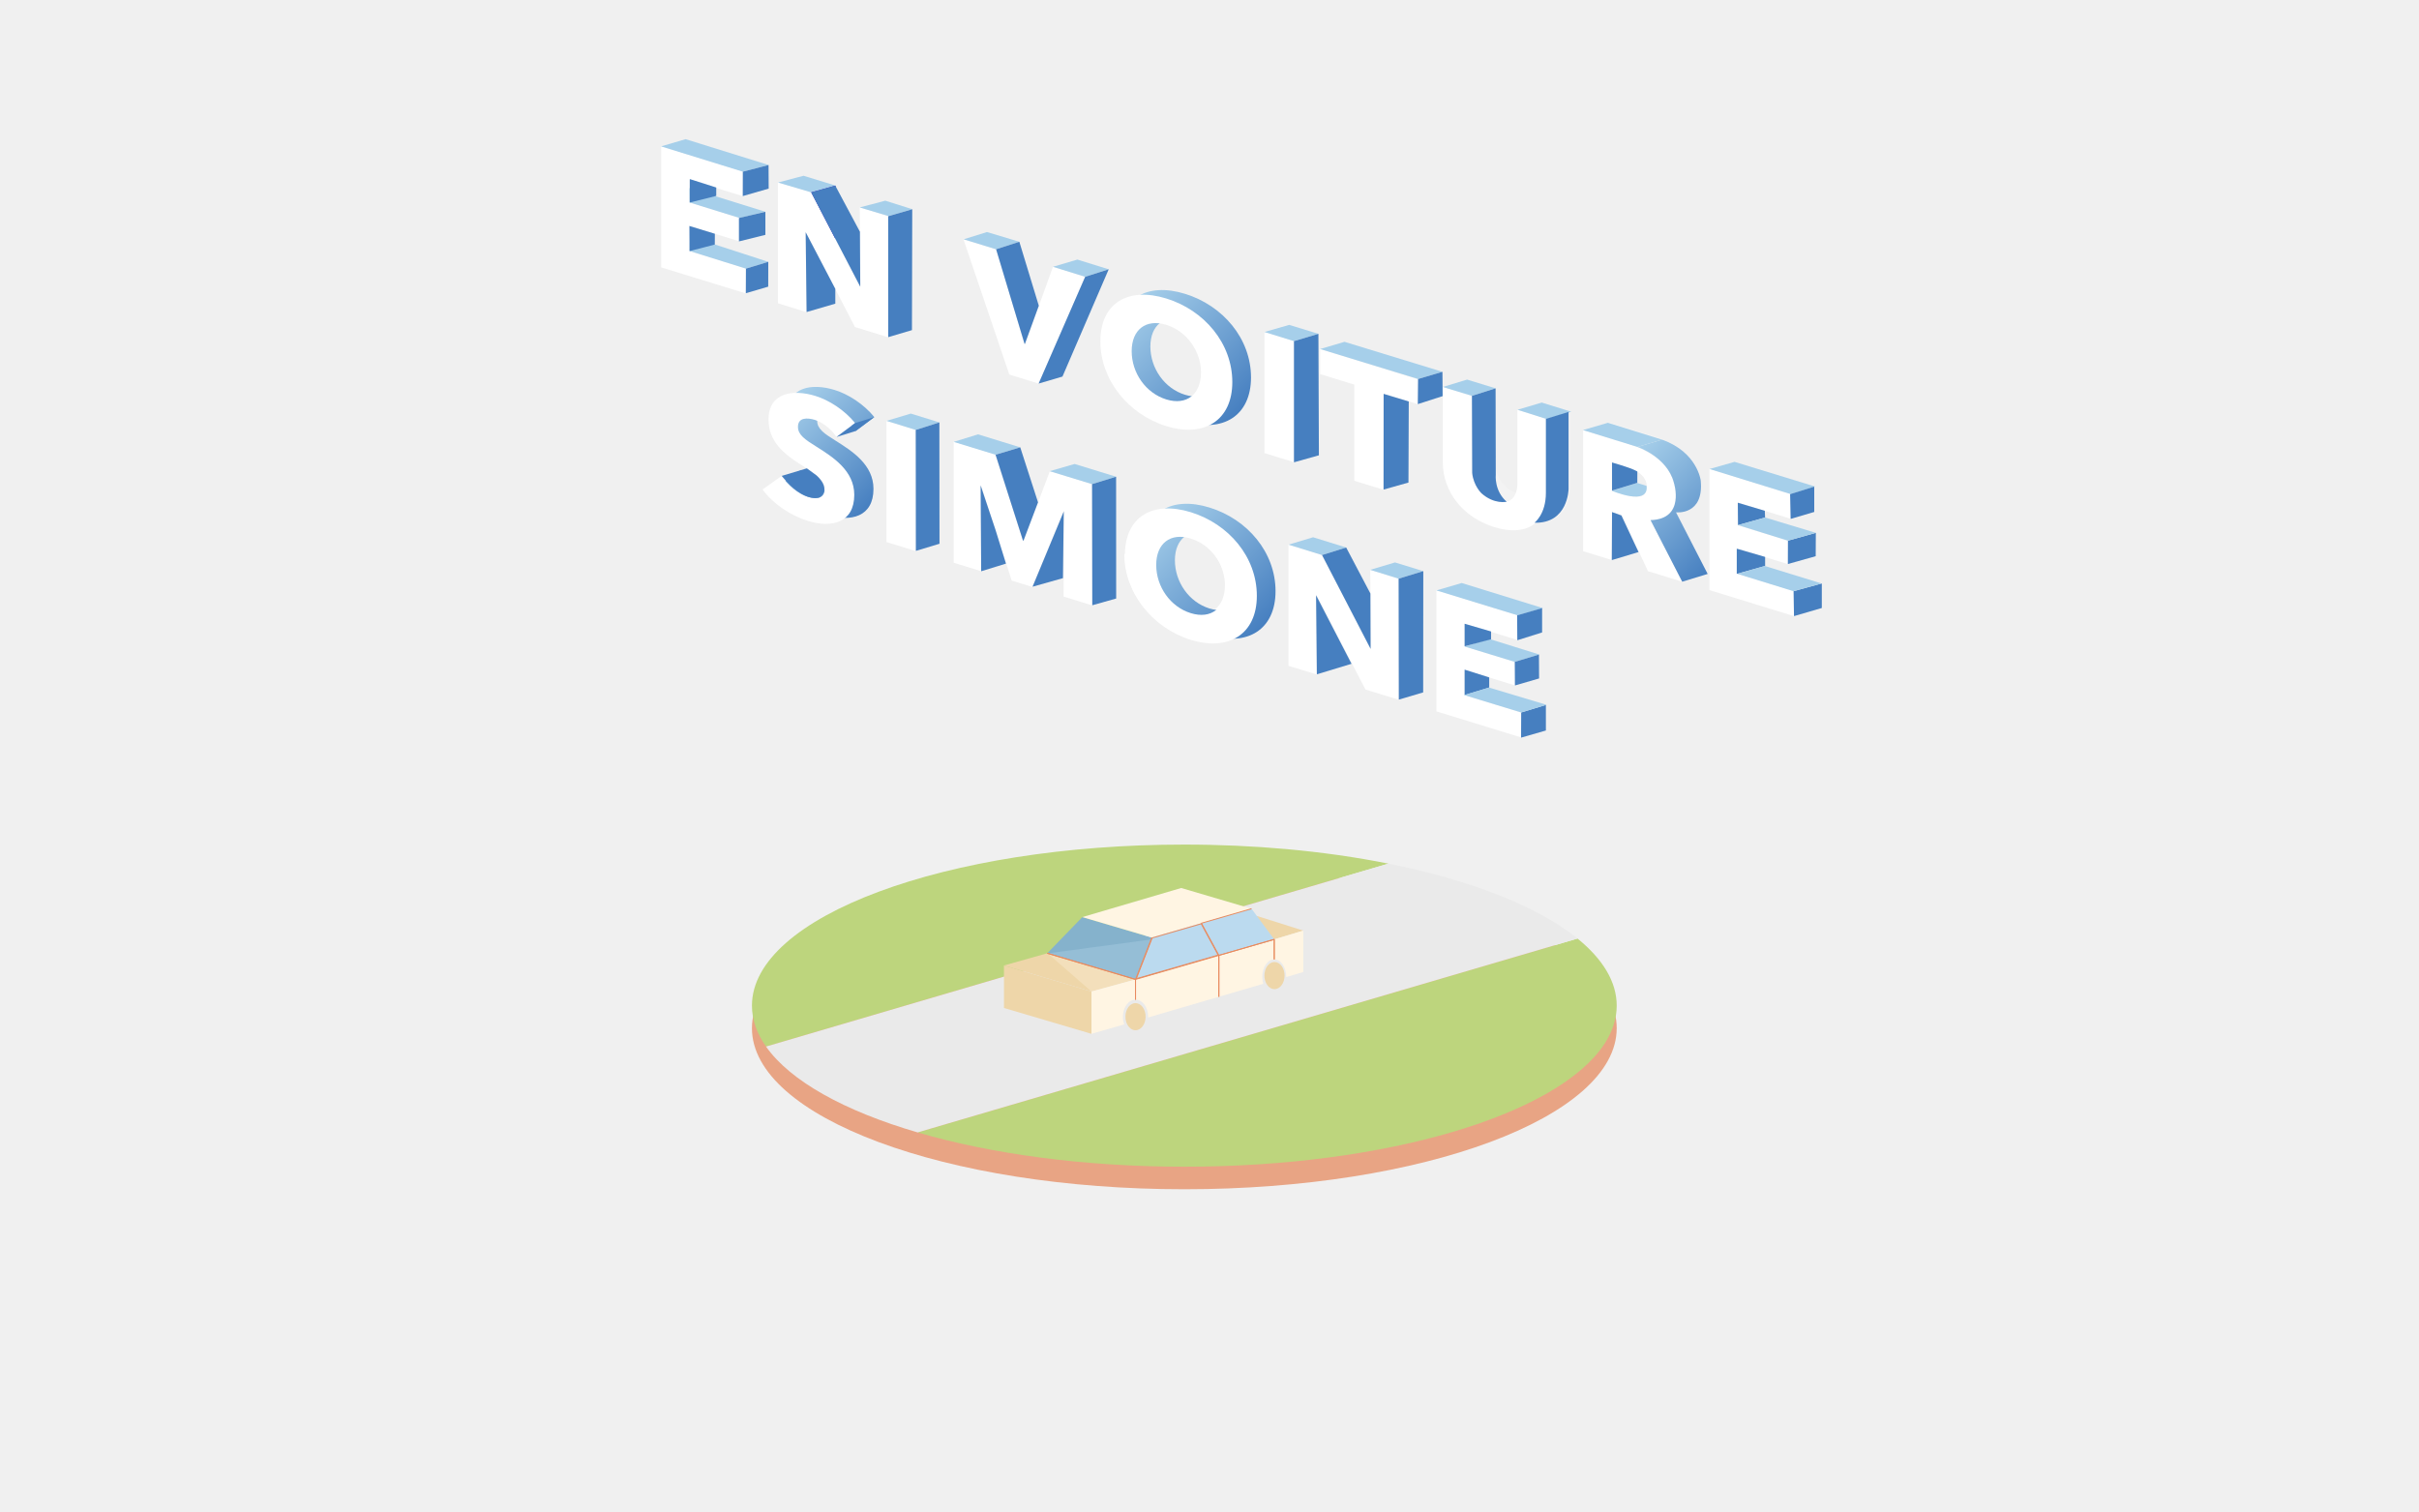
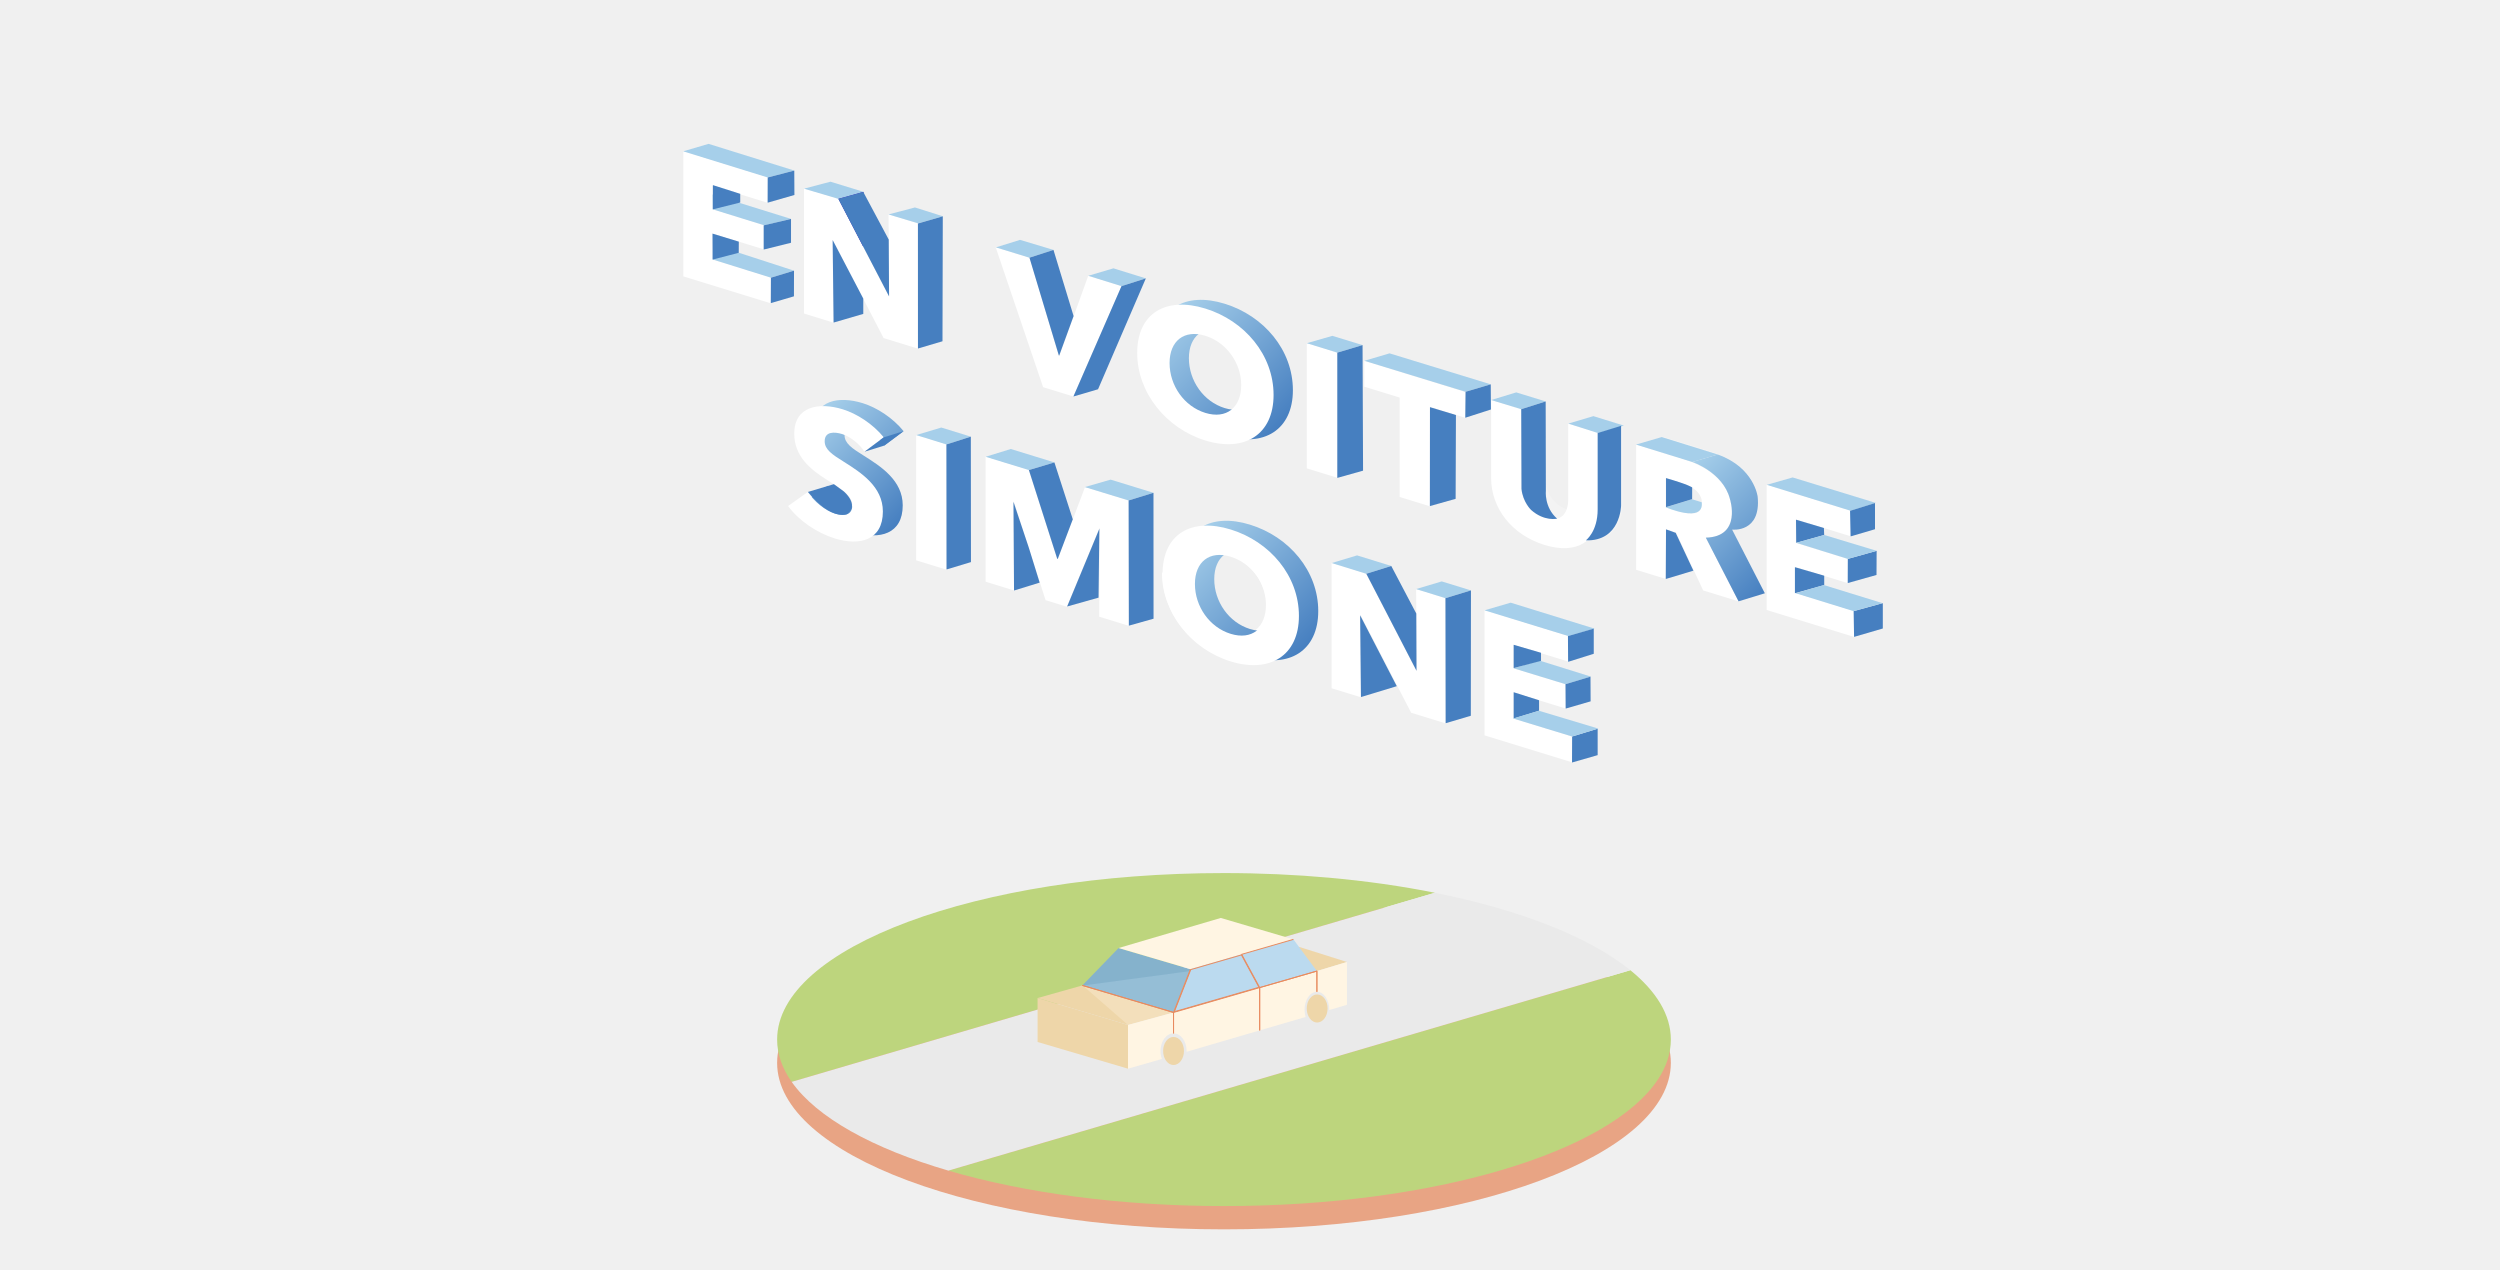
- <svg xmlns="http://www.w3.org/2000/svg" version="1.1" id="Calque_1" x="0px" y="0px" width="1280px" height="800px" viewBox="0 0 1280 800" enable-background="new 0 0 1280 800" xml:space="preserve">
-   <ellipse fill="#E8A484" cx="626.68" cy="544.186" rx="228.793" ry="85.247" />
+ <svg xmlns="http://www.w3.org/2000/svg" version="1.1" id="Calque_1" x="0px" y="0px" width="1280px" height="650px" viewBox="0 0 1280 650" enable-background="new 0 0 1280 800" xml:space="preserve">
  <g>
-     <path fill="#BDD57D" d="M680.547,449.388c-17.275-1.553-35.312-2.377-53.867-2.377c-126.359,0-228.793,38.167-228.793,85.247   c0,7.481,2.59,14.737,7.448,21.651l329.341-96.82C717.789,453.713,699.635,451.104,680.547,449.388z" />
-     <path fill="#BDD57D" d="M834.737,496.749L485.56,599.362c38.875,11.366,87.873,18.143,141.12,18.143   c107.602,0,197.855-27.677,222.278-64.966c4.257-6.5,6.514-13.292,6.514-20.281C855.472,519.585,848.049,507.559,834.737,496.749z" />
-     <path fill="#EAEAEA" d="M734.675,457.088l-329.341,96.82c12.831,18.261,41.505,34.133,80.225,45.453l349.177-102.612   C813.88,479.811,778.564,465.86,734.675,457.088z" />
-   </g>
-   <polygon fill="#EED6A9" points="689.638,492.541 665.055,484.774 642.11,492.541 665.874,495.571 674.253,497.185 " />
-   <polygon fill="#EED6A9" points="577.537,547.171 531.241,533.501 531.241,511.003 577.537,524.779 " />
-   <polygon fill="#EED6A9" points="600.855,518.37 554.161,504.532 531.241,511.003 577.537,524.779 " />
-   <polygon fill="#85B2CC" points="609.478,496.223 572.71,485.391 554.161,504.532 600.855,518.37 " />
-   <path fill="none" d="M572.71,485.391" />
-   <polygon fill="#FFF5E3" points="662.224,480.954 625.031,469.991 572.71,485.391 609.478,496.223 " />
-   <g>
-     <polygon fill="#BBDAEF" points="674.253,497.185 662.224,480.954 635.734,488.622 644.961,505.639  " />
-     <polygon fill="#FFF5E3" points="601.251,517.272 600.855,518.37 609.478,496.223  " />
-     <path fill="#FFF5E3" d="M689.638,492.541l-15.385,4.644v10.602c3.496,0,6.33,4.112,6.33,9.185c0,0.058-0.005,0.113-0.006,0.171   l9.061-2.691V492.541z" />
-     <polygon fill="#FFF5E3" points="644.961,527.563 644.961,527.563 607.53,538.516  " />
-     <polygon fill="#BBDAEF" points="635.734,488.622 609.478,496.223 600.855,518.37 644.961,505.639  " />
-     <path fill="#FFF5E3" d="M674.253,507.787v-10.602l-29.292,8.455v0v21.924l23.506-6.878c-0.347-1.136-0.544-2.391-0.544-3.714   C667.923,511.899,670.757,507.787,674.253,507.787z" />
-     <path fill="#FFF5E3" d="M644.961,505.639l-44.106,12.73v10.717c3.695,0,6.69,4.035,6.69,9.013c0,0.141-0.011,0.277-0.016,0.416   l37.432-10.953V505.639L644.961,505.639z" />
-   </g>
-   <g>
-     <path fill="#FFF5E3" d="M600.855,529.087V518.37l-23.318,6.41v22.391l17.359-4.989c-0.464-1.227-0.731-2.611-0.731-4.082   C594.165,533.122,597.16,529.087,600.855,529.087z" />
-   </g>
-   <ellipse fill="#EED6A9" cx="600.855" cy="538.099" rx="5.336" ry="7.188" />
-   <ellipse fill="#EED6A9" cx="674.385" cy="516.346" rx="5.336" ry="7.188" />
-   <polygon opacity="0.3" fill="#FFF5E3" points="577.537,524.779 554.389,504.599 600.855,518.37 " />
-   <polygon opacity="0.3" fill="#BBDAEF" points="609.478,497.185 554.389,504.599 600.855,518.37 " />
-   <path fill="none" stroke="#E88A5E" stroke-width="0.5" stroke-linejoin="round" stroke-miterlimit="10" d="M674.253,497.185" />
-   <path fill="none" stroke="#E88A5E" stroke-width="0.5" stroke-linejoin="round" stroke-miterlimit="10" d="M577.537,524.779" />
-   <line fill="none" stroke="#E88A5E" stroke-width="0.5" stroke-linejoin="round" stroke-miterlimit="10" x1="600.855" y1="518.37" x2="554.161" y2="504.532" />
-   <polyline fill="none" stroke="#E88A5E" stroke-width="0.5" stroke-linejoin="round" stroke-miterlimit="10" points="  554.161,504.532 600.855,518.37 609.478,496.223 " />
-   <g>
-     <polyline fill="none" stroke="#E88A5E" stroke-width="0.5" stroke-linejoin="round" stroke-miterlimit="10" points="   662.224,480.954 635.734,488.622 644.961,505.639 674.253,497.185  " />
+     <ellipse fill="#E8A484" cx="626.68" cy="544.186" rx="228.793" ry="85.247" />
    <g>
-       <polygon fill="#E88A5E" points="609.478,496.223 601.251,517.272 600.855,518.37 609.478,496.223   " />
+       <path fill="#BDD57D" d="M680.547,449.388c-17.275-1.553-35.312-2.377-53.867-2.377c-126.359,0-228.793,38.167-228.793,85.247   c0,7.481,2.59,14.737,7.448,21.651l329.341-96.82C717.789,453.713,699.635,451.104,680.547,449.388z" />
+       <path fill="#BDD57D" d="M834.737,496.749L485.56,599.362c38.875,11.366,87.873,18.143,141.12,18.143   c107.602,0,197.855-27.677,222.278-64.966c4.257-6.5,6.514-13.292,6.514-20.281C855.472,519.585,848.049,507.559,834.737,496.749z" />
+       <path fill="#EAEAEA" d="M734.675,457.088l-329.341,96.82c12.831,18.261,41.505,34.133,80.225,45.453l349.177-102.612   C813.88,479.811,778.564,465.86,734.675,457.088z" />
    </g>
-     <line fill="none" stroke="#E88A5E" stroke-width="0.5" stroke-linejoin="round" stroke-miterlimit="10" x1="674.253" y1="497.185" x2="674.253" y2="507.787" />
+     <polygon fill="#EED6A9" points="689.638,492.541 665.055,484.774 642.11,492.541 665.874,495.571 674.253,497.185 " />
+     <polygon fill="#EED6A9" points="577.537,547.171 531.241,533.501 531.241,511.003 577.537,524.779 " />
+     <polygon fill="#EED6A9" points="600.855,518.37 554.161,504.532 531.241,511.003 577.537,524.779 " />
+     <polygon fill="#85B2CC" points="609.478,496.223 572.71,485.391 554.161,504.532 600.855,518.37 " />
+     <path fill="none" d="M572.71,485.391" />
+     <polygon fill="#FFF5E3" points="662.224,480.954 625.031,469.991 572.71,485.391 609.478,496.223 " />
    <g>
-       <path fill="#E88A5E" d="M635.486,489.215l8.739,16.117l-42.538,12.278l8.167-20.975L635.486,489.215 M635.734,488.622l-26.256,7.6    l-8.623,22.147l44.106-12.73L635.734,488.622L635.734,488.622z" />
+       <polygon fill="#BBDAEF" points="674.253,497.185 662.224,480.954 635.734,488.622 644.961,505.639  " />
+       <polygon fill="#FFF5E3" points="601.251,517.272 600.855,518.37 609.478,496.223  " />
+       <path fill="#FFF5E3" d="M689.638,492.541l-15.385,4.644v10.602c3.496,0,6.33,4.112,6.33,9.185c0,0.058-0.005,0.113-0.006,0.171   l9.061-2.691V492.541z" />
+       <polygon fill="#FFF5E3" points="644.961,527.563 644.961,527.563 607.53,538.516  " />
+       <polygon fill="#BBDAEF" points="635.734,488.622 609.478,496.223 600.855,518.37 644.961,505.639  " />
+       <path fill="#FFF5E3" d="M674.253,507.787v-10.602l-29.292,8.455v0v21.924l23.506-6.878c-0.347-1.136-0.544-2.391-0.544-3.714   C667.923,511.899,670.757,507.787,674.253,507.787z" />
+       <path fill="#FFF5E3" d="M644.961,505.639l-44.106,12.73v10.717c3.695,0,6.69,4.035,6.69,9.013c0,0.141-0.011,0.277-0.016,0.416   l37.432-10.953V505.639L644.961,505.639z" />
    </g>
-     <polyline fill="none" stroke="#E88A5E" stroke-width="0.5" stroke-linejoin="round" stroke-miterlimit="10" points="   674.253,507.787 674.253,497.185 644.961,505.639 644.961,505.639 644.961,527.563  " />
-     <polyline fill="none" stroke="#E88A5E" stroke-width="0.5" stroke-linejoin="round" stroke-miterlimit="10" points="   644.961,527.563 644.961,505.639 644.961,505.639 600.855,518.37 600.855,529.087  " />
-   </g>
-   <g>
-     <line fill="none" stroke="#E88A5E" stroke-width="0.5" stroke-linejoin="round" stroke-miterlimit="10" x1="600.855" y1="529.087" x2="600.855" y2="518.37" />
-   </g>
-   <g>
-     <path fill="#FFFFFF" d="M349.882,141.511V77.398l43.106,13.274v13.13l-28.164-8.673v12.044l26.624,8.199v12.406l-26.624-8.199   v13.311l29.794,9.175v13.221L349.882,141.511z" />
-     <path fill="#FFFFFF" d="M452.392,173.078l-25.809-49.874l-0.271-0.084l0.362,42.038l-15.033-4.629V96.417l17.658,5.438   l25.719,49.756l0.272,0.084l-0.363-41.948l15.033,4.629v64.112L452.392,173.078z" />
-     <path fill="#FFFFFF" d="M549.558,203l-15.485-4.769l-24.27-71.586L527.191,132l14.852,50.032l0.362,0.111l14.761-40.913   l17.116,5.271L549.558,203z" />
-     <linearGradient id="SVGID_1_" gradientUnits="userSpaceOnUse" x1="598.068" y1="160.175" x2="655.926" y2="218.033">
+     <g>
+       <path fill="#FFF5E3" d="M600.855,529.087V518.37l-23.318,6.41v22.391l17.359-4.989c-0.464-1.227-0.731-2.611-0.731-4.082   C594.165,533.122,597.16,529.087,600.855,529.087z" />
+     </g>
+     <ellipse fill="#EED6A9" cx="600.855" cy="538.099" rx="5.336" ry="7.188" />
+     <ellipse fill="#EED6A9" cx="674.385" cy="516.346" rx="5.336" ry="7.188" />
+     <polygon opacity="0.3" fill="#FFF5E3" points="577.537,524.779 554.389,504.599 600.855,518.37 " />
+     <polygon opacity="0.3" fill="#BBDAEF" points="609.478,497.185 554.389,504.599 600.855,518.37 " />
+     <path fill="none" stroke="#E88A5E" stroke-width="0.5" stroke-linejoin="round" stroke-miterlimit="10" d="M674.253,497.185" />
+     <path fill="none" stroke="#E88A5E" stroke-width="0.5" stroke-linejoin="round" stroke-miterlimit="10" d="M577.537,524.779" />
+     <line fill="none" stroke="#E88A5E" stroke-width="0.5" stroke-linejoin="round" stroke-miterlimit="10" x1="600.855" y1="518.37" x2="554.161" y2="504.532" />
+     <polyline fill="none" stroke="#E88A5E" stroke-width="0.5" stroke-linejoin="round" stroke-miterlimit="10" points="  554.161,504.532 600.855,518.37 609.478,496.223 " />
+     <g>
+       <polyline fill="none" stroke="#E88A5E" stroke-width="0.5" stroke-linejoin="round" stroke-miterlimit="10" points="   662.224,480.954 635.734,488.622 644.961,505.639 674.253,497.185  " />
+       <g>
+         <polygon fill="#E88A5E" points="609.478,496.223 601.251,517.272 600.855,518.37 609.478,496.223   " />
+       </g>
+       <line fill="none" stroke="#E88A5E" stroke-width="0.5" stroke-linejoin="round" stroke-miterlimit="10" x1="674.253" y1="497.185" x2="674.253" y2="507.787" />
+       <g>
+         <path fill="#E88A5E" d="M635.486,489.215l8.739,16.117l-42.538,12.278l8.167-20.975L635.486,489.215 M635.734,488.622l-26.256,7.6    l-8.623,22.147l44.106-12.73L635.734,488.622L635.734,488.622z" />
+       </g>
+       <polyline fill="none" stroke="#E88A5E" stroke-width="0.5" stroke-linejoin="round" stroke-miterlimit="10" points="   674.253,507.787 674.253,497.185 644.961,505.639 644.961,505.639 644.961,527.563  " />
+       <polyline fill="none" stroke="#E88A5E" stroke-width="0.5" stroke-linejoin="round" stroke-miterlimit="10" points="   644.961,527.563 644.961,505.639 644.961,505.639 600.855,518.37 600.855,529.087  " />
+     </g>
+     <g>
+       <line fill="none" stroke="#E88A5E" stroke-width="0.5" stroke-linejoin="round" stroke-miterlimit="10" x1="600.855" y1="529.087" x2="600.855" y2="518.37" />
+     </g>
+     <g>
+       <path fill="#FFFFFF" d="M349.882,141.511V77.398l43.106,13.274v13.13l-28.164-8.673v12.044l26.624,8.199v12.406l-26.624-8.199   v13.311l29.794,9.175v13.221L349.882,141.511z" />
+       <path fill="#FFFFFF" d="M452.392,173.078l-25.809-49.874l-0.271-0.084l0.362,42.038l-15.033-4.629V96.417l17.658,5.438   l25.719,49.756l0.272,0.084l-0.363-41.948l15.033,4.629v64.112L452.392,173.078z" />
+       <path fill="#FFFFFF" d="M549.558,203l-15.485-4.769l-24.27-71.586L527.191,132l14.852,50.032l0.362,0.111l14.761-40.913   l17.116,5.271L549.558,203z" />
+       <linearGradient id="SVGID_1_" gradientUnits="userSpaceOnUse" x1="598.068" y1="160.175" x2="655.926" y2="218.033">
+         <stop offset="0" style="stop-color:#A6CFEA" />
+         <stop offset="1" style="stop-color:#467FC0" />
+       </linearGradient>
+       <path fill="url(#SVGID_1_)" d="M627.004,223.052c-20.014-6.163-34.865-24.501-34.865-44.785c0-20.556,14.852-28.932,34.865-22.768   c20.104,6.191,34.956,23.714,34.956,44.269C661.96,220.052,647.108,229.242,627.004,223.052z M627.004,169.443   c-10.867-3.346-18.293,2.698-18.293,13.926c0,11.591,7.516,22.237,18.293,25.555c10.776,3.319,18.383-2.67,18.383-14.261   C645.388,183.435,637.871,172.79,627.004,169.443z" />
+       <path fill="#FFFFFF" d="M669.091,239.81v-64.112l15.576,4.797v64.112L669.091,239.81z" />
+       <path fill="#FFFFFF" d="M732.119,208.328v50.892l-15.486-4.769v-50.892l-18.112-5.578v-13.221l51.709,15.924v13.221   L732.119,208.328z" />
+       <path fill="#FFFFFF" d="M790.798,279.01c-16.844-5.187-27.348-18.926-27.348-34.32v-39.934l15.395,4.741v38.667   c0,6.882,3.351,14.253,12.044,16.93c8.785,2.705,12.044-2.63,12.044-9.512v-38.667l15.485,4.769v39.934   C818.418,277.011,807.552,284.169,790.798,279.01z" />
+       <path opacity="0.2" fill="#FFFFFF" d="M803.162,275.095c-16.844-5.187-27.348-18.926-27.348-34.32V200.84l15.395,4.741v38.667   c0,6.882,3.351,14.253,12.044,16.93c8.785,2.705,12.045-2.63,12.045-9.512v-38.667l15.485,4.769v39.934   C830.782,273.096,819.915,280.254,803.162,275.095z" />
+       <path fill="#FFFFFF" d="M872.027,302.303l-13.855-29.712l-5.253-1.617v25.446l-15.214-4.685v-64.112l24.451,7.529   c12.316,3.793,24.541,12.266,24.541,26.936c0,8.603-5.071,13.199-13.312,13.196l16.753,32.597L872.027,302.303z M861.069,247.313   l-8.241-2.538v14.941l7.335,2.259c4.981,1.534,11.23,2.19,11.23-4.33C871.393,251.669,865.687,248.736,861.069,247.313z" />
+       <path opacity="0.2" fill="#FFFFFF" d="M885.489,298.182l-13.855-29.712l-5.253-1.618v25.446l-15.214-4.685v-64.112l24.451,7.529   c12.316,3.793,24.541,12.266,24.541,26.936c0,8.603-5.071,13.199-13.312,13.196l16.753,32.597L885.489,298.182z M874.532,243.192   l-8.241-2.538v14.941l7.335,2.259c4.981,1.534,11.23,2.19,11.23-4.33C884.855,247.548,879.15,244.614,874.532,243.192z" />
+       <path fill="#FFFFFF" d="M904.535,312.314v-64.112l43.106,13.274v13.13l-28.164-8.673v12.044l26.624,8.199v12.406l-26.624-8.199   v13.311l29.794,9.175v13.221L904.535,312.314z" />
+       <linearGradient id="SVGID_2_" gradientUnits="userSpaceOnUse" x1="414.379" y1="214.716" x2="464.04" y2="264.377">
+         <stop offset="0" style="stop-color:#A6CFEA" />
+         <stop offset="1" style="stop-color:#467FC0" />
+       </linearGradient>
+       <path fill="url(#SVGID_2_)" d="M452.778,228.123c-2.626-4.159-7.426-7.811-11.411-9.038c-3.984-1.227-8.965-1.403-8.965,3.668   c0,4.256,3.804,6.786,9.871,10.556c8.694,5.484,19.923,12.655,19.923,25.423c0,14.76-11.863,17.718-24.541,13.813   c-9.146-2.817-18.383-9.012-23.998-16.627l10.142-7.2c3.079,4.842,8.784,9.497,13.855,11.058c4.709,1.45,8.875,0.922,8.875-4.24   c0-4.89-4.89-7.935-13.312-13.245c-8.15-5.136-16.391-11.839-16.391-23.43c0-14.217,12.86-16.143,24.813-12.462   c7.245,2.231,15.395,7.457,21.009,14.348L452.778,228.123z" />
+       <path fill="#FFFFFF" d="M562.779,315.738l0.362-45.256l-0.272-0.084l-16.662,40.237l-10.867-3.346l-16.21-50.359l-0.272-0.084   l0.362,45.479l-14.58-4.49v-64.112l22.005,6.777l14.58,45.602l0.362,0.111l13.946-36.817l22.368,6.888v64.112L562.779,315.738z" />
+       <path fill="#FFFFFF" d="M629.789,270.541c20.104,6.191,34.956,23.714,34.956,44.269c0,20.284-14.852,29.475-34.956,23.284   c-20.014-6.163-34.865-24.501-34.865-44.785 M629.789,284.486c-10.867-3.347-18.293,2.698-18.293,13.926   c0,11.591,7.516,22.237,18.293,25.555c10.776,3.318,18.383-2.67,18.383-14.261C648.172,298.478,640.656,287.833,629.789,284.486z" />
+       <path fill="#FFFFFF" d="M722.518,364.93l-25.81-49.875l-0.271-0.084l0.362,42.038l-15.033-4.629v-64.112l17.659,5.438   l25.719,49.756l0.272,0.083l-0.362-41.948l15.033,4.63v64.112L722.518,364.93z" />
+       <path fill="#FFFFFF" d="M760.097,376.502V312.39l43.105,13.274v13.13l-28.164-8.673v12.044l26.624,8.199v12.406l-26.624-8.199   v13.311l29.794,9.175v13.221L760.097,376.502z" />
+       <path fill="#FFFFFF" d="M469.053,286.876v-64.112l15.576,4.797v64.112L469.053,286.876z" />
+       <path fill="#FFFFFF" d="M442.612,231.283c-2.626-4.159-7.426-7.811-11.411-9.038c-3.984-1.227-8.965-1.403-8.965,3.668   c0,4.256,3.804,6.786,9.871,10.556c8.694,5.484,19.923,12.655,19.923,25.423c0,14.76-11.863,17.718-24.541,13.813   c-9.146-2.817-18.383-9.012-23.998-16.627l10.142-7.2c3.079,4.842,8.784,9.497,13.855,11.058c4.709,1.45,8.875,0.922,8.875-4.24   c0-4.89-4.89-7.935-13.312-13.245c-8.15-5.136-16.391-11.839-16.391-23.43c0-14.217,12.86-16.143,24.813-12.462   c7.245,2.231,15.395,7.457,21.009,14.348L442.612,231.283z" />
+       <path fill="#FFFFFF" d="M617.113,225.524c-20.014-6.163-34.865-24.501-34.865-44.785c0-20.556,14.852-28.932,34.865-22.768   c20.104,6.191,34.956,23.714,34.956,44.269C652.069,222.524,637.217,231.715,617.113,225.524z M617.113,171.916   c-10.867-3.346-18.293,2.698-18.293,13.926c0,11.591,7.516,22.237,18.293,25.555c10.776,3.319,18.383-2.67,18.383-14.261   C635.497,185.908,627.98,175.262,617.113,171.916z" />
+       <linearGradient id="SVGID_3_" gradientUnits="userSpaceOnUse" x1="611.05" y1="273.298" x2="668.907" y2="331.155">
+         <stop offset="0" style="stop-color:#A6CFEA" />
+         <stop offset="1" style="stop-color:#467FC0" />
+       </linearGradient>
+       <path fill="url(#SVGID_3_)" d="M639.986,336.174c-20.014-6.163-34.865-24.501-34.865-44.785c0-20.556,14.852-28.932,34.865-22.768   c20.104,6.191,34.956,23.714,34.956,44.269C674.941,333.174,660.089,342.364,639.986,336.174z M639.986,282.565   c-10.867-3.346-18.293,2.698-18.293,13.926c0,11.591,7.516,22.237,18.293,25.555c10.776,3.319,18.383-2.67,18.383-14.261   C658.369,296.557,650.852,285.912,639.986,282.565z" />
+       <path fill="#FFFFFF" d="M630.095,338.646c-20.014-6.163-34.865-24.501-34.865-44.785c0-20.556,14.852-28.932,34.865-22.768   c20.104,6.191,34.956,23.714,34.956,44.269C665.05,335.646,650.198,344.837,630.095,338.646z M630.095,285.038   c-10.867-3.346-18.293,2.698-18.293,13.926c0,11.591,7.516,22.237,18.293,25.555c10.776,3.319,18.383-2.67,18.383-14.261   C648.478,299.03,640.961,288.384,630.095,285.038z" />
+     </g>
+     <polygon fill="#A6CFEA" points="349.799,77.47 362.781,73.657 406.672,87.322 393.072,90.864 " />
+     <polygon fill="#A6CFEA" points="454.924,109.787 468.456,106.215 482.734,110.723 470.139,114.355 " />
+     <polygon fill="#A6CFEA" points="411.652,96.599 425.183,93.027 442.269,98.256 429.287,101.811 " />
+     <polygon fill="#A6CFEA" points="364.893,107.16 364.841,99.587 404.92,112.049 391.423,115.385 " />
+     <polygon fill="#467FC0" points="393.078,90.864 393.037,103.777 406.74,99.827 406.672,87.326 " />
+     <polygon fill="#467FC0" points="391,115.385 391,127.783 405,124.297 405,112.088 " />
+     <polygon fill="#467FC0" points="365,94.779 365,107.177 379,103.691 379,99.243 " />
+     <polygon fill="#A6CFEA" points="364.944,132.866 365.116,125.138 406.5,138.567 394.72,142.173 " />
+     <polygon fill="#467FC0" points="394.72,142.173 394.652,155.189 406.5,151.72 406.534,138.567 " />
+     <polygon fill="#467FC0" points="364.807,119.609 364.876,132.9 378.235,129.431 378.27,123.73 " />
+     <polygon fill="#467FC0" points="469.984,114.432 470.001,178.44 482.554,174.731 482.708,110.748 " />
+     <polygon fill="#467FC0" points="426.809,165.149 442,160.718 442,152.888 426.316,122.906 " />
+     <polyline fill="#2E00BC" points="442.089,98.256 429.287,101.811 441.96,126.255 " />
+     <polygon fill="#467FC0" points="429.218,101.811 455.199,151.72 455.027,122.666 441.986,98.256 " />
+     <polygon fill="#A6CFEA" points="509.908,126.65 522.272,122.803 539.375,127.955 527.08,131.938 " />
+     <polygon fill="#A6CFEA" points="557.2,141.194 570.078,137.382 586.666,142.533 574.2,146.5 " />
+     <polygon fill="#467FC0" points="549.678,161.817 539.375,127.955 527.08,131.938 542.123,181.943 542.294,182.08 " />
+     <polygon fill="#467FC0" points="549.575,203.012 562.197,199.303 586.666,142.533 574.2,146.5 " />
+     <polygon fill="#A6CFEA" points="669.091,175.709 682.176,171.949 697.63,176.688 684.7,180.552 " />
+     <polyline fill="#467FC0" points="684.7,244.688 697.888,240.979 697.63,176.688 684.7,180.552 " />
+     <polyline fill="#467FC0" points="732.094,259.113 745.282,255.404 745.437,212.491 732.146,208.473 " />
+     <polygon fill="#A6CFEA" points="698.558,184.725 711.436,180.912 763.261,196.779 750.382,200.591 " />
+     <polyline fill="#467FC0" points="750.227,213.882 763.364,209.658 763.261,196.779 750.382,200.591 " />
+     <polygon fill="#A6CFEA" points="763.467,204.815 776.294,200.9 791.388,205.537 778.87,209.503 " />
+     <polygon fill="#A6CFEA" points="802.979,216.87 815.806,213.058 831.416,217.9 818.485,221.816 " />
+     <polygon fill="#A6CFEA" points="904.585,248.226 917.841,244.448 960.427,257.499 947.651,261.551 " />
+     <polygon fill="#467FC0" points="947.506,274.636 960,270.961 960,257.567 947.228,261.551 " />
+     <polygon fill="#467FC0" points="946.089,286.158 960.839,282.02 960.771,294.383 946.037,298.522 " />
+     <polygon fill="#467FC0" points="919.558,266.084 933.845,270.343 933.983,273.898 919.661,277.916 " />
+     <polygon fill="#467FC0" points="919,290.4 934,294.761 934,299.535 919,303.725 " />
+     <polygon fill="#467FC0" points="949.06,312.895 964,308.808 964,321.79 949.284,326.083 " />
+     <polygon fill="#A6CFEA" points="919.352,303.725 933.777,299.535 963.862,308.808 948.991,312.895 " />
+     <polygon fill="#A6CFEA" points="946.089,286.158 960.839,282.02 933.983,273.898 919.661,277.916 " />
+     <polygon fill="#A6CFEA" points="469.108,222.743 481.953,218.896 497.064,223.567 484.563,227.551 " />
+     <polygon fill="#467FC0" points="497.064,223.567 497.133,287.79 484.632,291.567 484.563,227.551 " />
+     <polygon fill="#A6CFEA" points="504.62,233.87 517.533,229.886 539.856,236.755 526.805,240.67 " />
+     <polyline fill="#467FC0" points="549.266,265.878 539.856,236.755 526.805,240.67 541.298,286.072 541.573,286.158 " />
+     <polygon fill="#467FC0" points="519.181,302.351 532.3,298.299 526.805,280.577 518.906,256.949 " />
+     <polygon fill="#A6CFEA" points="555.448,249.376 568.636,245.564 590.581,252.313 577.857,256.228 " />
+     <polyline fill="#467FC0" points="577.977,320.347 590.616,316.775 590.581,252.313 577.857,256.228 " />
+     <polygon fill="#A6CFEA" points="681.832,288.27 694.814,284.355 712.329,289.781 699.554,293.765 " />
+     <polygon fill="#A6CFEA" points="725.036,301.596 738.156,297.68 753.13,302.283 740.079,306.266 " />
+     <polyline fill="#467FC0" points="740.182,370.283 753.061,366.471 753.13,302.283 740.079,306.266 " />
+     <polygon fill="#467FC0" points="699.554,293.765 725.243,343.392 725.14,314.131 712.329,289.781 " />
+     <polygon fill="#A6CFEA" points="760.067,312.483 773.461,308.567 816.425,321.858 803.031,325.67 " />
+     <polygon fill="#A6CFEA" points="774.903,342.155 788.297,338.24 814.57,346.431 801.537,350.295 " />
+     <polyline fill="#467FC0" points="802.87,338.858 816,334.737 816,321.858 802.789,325.67 " />
+     <polygon fill="#467FC0" points="789,338.343 789,334.222 775,330.135 775,342.052 " />
+     <polygon fill="#467FC0" points="801.537,350.295 814.33,346.448 814.398,359.087 801.623,362.796 " />
+     <polygon fill="#467FC0" points="804.935,377.083 818,373.099 818,386.63 804.873,390.408 " />
+     <polygon fill="#467FC0" points="788,358.537 788,363.895 775,367.862 775,354.416 " />
+     <polygon fill="#A6CFEA" points="774.697,367.862 787.885,363.895 818.314,373.03 804.92,377.083 " />
+     <polygon fill="#467FC0" points="546.381,310.525 562.454,305.992 562.866,270.755 " />
+     <polygon fill="#467FC0" points="696.806,356.889 715.146,351.325 696.394,315.058 " />
+     <path fill="#FFFFFF" d="M611.502,171.021" />
+     <polygon fill="#A6CFEA" points="837.62,227.62 850.808,223.773 879.519,232.702 866.469,236.549 " />
+     <polygon fill="#467FC0" points="852.869,296.444 867.018,292.185 857.951,272.816 853.006,271.03 " />
+     <path fill="#467FC0" d="M791.388,205.537l0.091,45.746c0,0-0.927,8.449,5.77,14.27c0,0-6.542,1.545-13.291-4.43  c0,0-4.224-3.967-4.945-10.715l-0.143-40.903L791.388,205.537z" />
+     <linearGradient id="SVGID_4_" gradientUnits="userSpaceOnUse" x1="860.038" y1="242.98" x2="912.209" y2="295.152">
      <stop offset="0" style="stop-color:#A6CFEA" />
      <stop offset="1" style="stop-color:#467FC0" />
    </linearGradient>
-     <path fill="url(#SVGID_1_)" d="M627.004,223.052c-20.014-6.163-34.865-24.501-34.865-44.785c0-20.556,14.852-28.932,34.865-22.768   c20.104,6.191,34.956,23.714,34.956,44.269C661.96,220.052,647.108,229.242,627.004,223.052z M627.004,169.443   c-10.867-3.346-18.293,2.698-18.293,13.926c0,11.591,7.516,22.237,18.293,25.555c10.776,3.319,18.383-2.67,18.383-14.261   C645.388,183.435,637.871,172.79,627.004,169.443z" />
-     <path fill="#FFFFFF" d="M669.091,239.81v-64.112l15.576,4.797v64.112L669.091,239.81z" />
-     <path fill="#FFFFFF" d="M732.119,208.328v50.892l-15.486-4.769v-50.892l-18.112-5.578v-13.221l51.709,15.924v13.221   L732.119,208.328z" />
-     <path fill="#FFFFFF" d="M790.798,279.01c-16.844-5.187-27.348-18.926-27.348-34.32v-39.934l15.395,4.741v38.667   c0,6.882,3.351,14.253,12.044,16.93c8.785,2.705,12.044-2.63,12.044-9.512v-38.667l15.485,4.769v39.934   C818.418,277.011,807.552,284.169,790.798,279.01z" />
-     <path opacity="0.2" fill="#FFFFFF" d="M803.162,275.095c-16.844-5.187-27.348-18.926-27.348-34.32V200.84l15.395,4.741v38.667   c0,6.882,3.351,14.253,12.044,16.93c8.785,2.705,12.045-2.63,12.045-9.512v-38.667l15.485,4.769v39.934   C830.782,273.096,819.915,280.254,803.162,275.095z" />
-     <path fill="#FFFFFF" d="M872.027,302.303l-13.855-29.712l-5.253-1.617v25.446l-15.214-4.685v-64.112l24.451,7.529   c12.316,3.793,24.541,12.266,24.541,26.936c0,8.603-5.071,13.199-13.312,13.196l16.753,32.597L872.027,302.303z M861.069,247.313   l-8.241-2.538v14.941l7.335,2.259c4.981,1.534,11.23,2.19,11.23-4.33C871.393,251.669,865.687,248.736,861.069,247.313z" />
-     <path opacity="0.2" fill="#FFFFFF" d="M885.489,298.182l-13.855-29.712l-5.253-1.618v25.446l-15.214-4.685v-64.112l24.451,7.529   c12.316,3.793,24.541,12.266,24.541,26.936c0,8.603-5.071,13.199-13.312,13.196l16.753,32.597L885.489,298.182z M874.532,243.192   l-8.241-2.538v14.941l7.335,2.259c4.981,1.534,11.23,2.19,11.23-4.33C884.855,247.548,879.15,244.614,874.532,243.192z" />
-     <path fill="#FFFFFF" d="M904.535,312.314v-64.112l43.106,13.274v13.13l-28.164-8.673v12.044l26.624,8.199v12.406l-26.624-8.199   v13.311l29.794,9.175v13.221L904.535,312.314z" />
-     <linearGradient id="SVGID_2_" gradientUnits="userSpaceOnUse" x1="414.379" y1="214.716" x2="464.04" y2="264.377">
-       <stop offset="0" style="stop-color:#A6CFEA" />
-       <stop offset="1" style="stop-color:#467FC0" />
-     </linearGradient>
-     <path fill="url(#SVGID_2_)" d="M452.778,228.123c-2.626-4.159-7.426-7.811-11.411-9.038c-3.984-1.227-8.965-1.403-8.965,3.668   c0,4.256,3.804,6.786,9.871,10.556c8.694,5.484,19.923,12.655,19.923,25.423c0,14.76-11.863,17.718-24.541,13.813   c-9.146-2.817-18.383-9.012-23.998-16.627l10.142-7.2c3.079,4.842,8.784,9.497,13.855,11.058c4.709,1.45,8.875,0.922,8.875-4.24   c0-4.89-4.89-7.935-13.312-13.245c-8.15-5.136-16.391-11.839-16.391-23.43c0-14.217,12.86-16.143,24.813-12.462   c7.245,2.231,15.395,7.457,21.009,14.348L452.778,228.123z" />
-     <path fill="#FFFFFF" d="M562.779,315.738l0.362-45.256l-0.272-0.084l-16.662,40.237l-10.867-3.346l-16.21-50.359l-0.272-0.084   l0.362,45.479l-14.58-4.49v-64.112l22.005,6.777l14.58,45.602l0.362,0.111l13.946-36.817l22.368,6.888v64.112L562.779,315.738z" />
-     <path fill="#FFFFFF" d="M629.789,270.541c20.104,6.191,34.956,23.714,34.956,44.269c0,20.284-14.852,29.475-34.956,23.284   c-20.014-6.163-34.865-24.501-34.865-44.785 M629.789,284.486c-10.867-3.347-18.293,2.698-18.293,13.926   c0,11.591,7.516,22.237,18.293,25.555c10.776,3.318,18.383-2.67,18.383-14.261C648.172,298.478,640.656,287.833,629.789,284.486z" />
-     <path fill="#FFFFFF" d="M722.518,364.93l-25.81-49.875l-0.271-0.084l0.362,42.038l-15.033-4.629v-64.112l17.659,5.438   l25.719,49.756l0.272,0.083l-0.362-41.948l15.033,4.63v64.112L722.518,364.93z" />
-     <path fill="#FFFFFF" d="M760.097,376.502V312.39l43.105,13.274v13.13l-28.164-8.673v12.044l26.624,8.199v12.406l-26.624-8.199   v13.311l29.794,9.175v13.221L760.097,376.502z" />
-     <path fill="#FFFFFF" d="M469.053,286.876v-64.112l15.576,4.797v64.112L469.053,286.876z" />
-     <path fill="#FFFFFF" d="M442.612,231.283c-2.626-4.159-7.426-7.811-11.411-9.038c-3.984-1.227-8.965-1.403-8.965,3.668   c0,4.256,3.804,6.786,9.871,10.556c8.694,5.484,19.923,12.655,19.923,25.423c0,14.76-11.863,17.718-24.541,13.813   c-9.146-2.817-18.383-9.012-23.998-16.627l10.142-7.2c3.079,4.842,8.784,9.497,13.855,11.058c4.709,1.45,8.875,0.922,8.875-4.24   c0-4.89-4.89-7.935-13.312-13.245c-8.15-5.136-16.391-11.839-16.391-23.43c0-14.217,12.86-16.143,24.813-12.462   c7.245,2.231,15.395,7.457,21.009,14.348L442.612,231.283z" />
-     <path fill="#FFFFFF" d="M617.113,225.524c-20.014-6.163-34.865-24.501-34.865-44.785c0-20.556,14.852-28.932,34.865-22.768   c20.104,6.191,34.956,23.714,34.956,44.269C652.069,222.524,637.217,231.715,617.113,225.524z M617.113,171.916   c-10.867-3.346-18.293,2.698-18.293,13.926c0,11.591,7.516,22.237,18.293,25.555c10.776,3.319,18.383-2.67,18.383-14.261   C635.497,185.908,627.98,175.262,617.113,171.916z" />
-     <linearGradient id="SVGID_3_" gradientUnits="userSpaceOnUse" x1="611.05" y1="273.298" x2="668.907" y2="331.155">
-       <stop offset="0" style="stop-color:#A6CFEA" />
-       <stop offset="1" style="stop-color:#467FC0" />
-     </linearGradient>
-     <path fill="url(#SVGID_3_)" d="M639.986,336.174c-20.014-6.163-34.865-24.501-34.865-44.785c0-20.556,14.852-28.932,34.865-22.768   c20.104,6.191,34.956,23.714,34.956,44.269C674.941,333.174,660.089,342.364,639.986,336.174z M639.986,282.565   c-10.867-3.346-18.293,2.698-18.293,13.926c0,11.591,7.516,22.237,18.293,25.555c10.776,3.319,18.383-2.67,18.383-14.261   C658.369,296.557,650.852,285.912,639.986,282.565z" />
-     <path fill="#FFFFFF" d="M630.095,338.646c-20.014-6.163-34.865-24.501-34.865-44.785c0-20.556,14.852-28.932,34.865-22.768   c20.104,6.191,34.956,23.714,34.956,44.269C665.05,335.646,650.198,344.837,630.095,338.646z M630.095,285.038   c-10.867-3.346-18.293,2.698-18.293,13.926c0,11.591,7.516,22.237,18.293,25.555c10.776,3.319,18.383-2.67,18.383-14.261   C648.478,299.03,640.961,288.384,630.095,285.038z" />
+     <path fill="url(#SVGID_4_)" d="M890.138,307.881l13.463-4.121l-16.753-32.597c0,0,14.926,1.756,13.072-16.892  c0,0-1.752-14.905-20.4-21.568l-13.051,3.846c0,0,15.729,5.255,19.232,18.855c0,0,6.38,19.361-12.316,19.88L890.138,307.881z" />
+     <path fill="#A6CFEA" d="M866.291,255.596l-13.463,4.121c0,0,19.754,8.497,18.449-2.562L866.291,255.596z" />
+     <path fill="#467FC0" d="M866.377,255.551l0.015-5.974c0,0-1.391-1.315-13.391-4.802v14.852L866.377,255.551z" />
+     <path fill="#467FC0" d="M830,218.003v40.8c0,0-0.196,18.408-18.055,17.859c0,0,6.055-4.396,6.055-15.798v-39.152L830,218.003z" />
+     <path fill="#467FC0" d="M413.634,251.88l13.306-3.997l5.152,3.778c0,0,8.105,6.869,1.648,11.539  C433.74,263.2,425.947,266.936,413.634,251.88z" />
+     <polygon fill="#467FC0" points="442.612,231.283 452.778,228.123 462.649,220.749 452.483,223.909 " />
  </g>
-   <polygon fill="#A6CFEA" points="349.799,77.47 362.781,73.657 406.672,87.322 393.072,90.864 " />
-   <polygon fill="#A6CFEA" points="454.924,109.787 468.456,106.215 482.734,110.723 470.139,114.355 " />
-   <polygon fill="#A6CFEA" points="411.652,96.599 425.183,93.027 442.269,98.256 429.287,101.811 " />
-   <polygon fill="#A6CFEA" points="364.893,107.16 364.841,99.587 404.92,112.049 391.423,115.385 " />
-   <polygon fill="#467FC0" points="393.078,90.864 393.037,103.777 406.74,99.827 406.672,87.326 " />
-   <polygon fill="#467FC0" points="391,115.385 391,127.783 405,124.297 405,112.088 " />
-   <polygon fill="#467FC0" points="365,94.779 365,107.177 379,103.691 379,99.243 " />
-   <polygon fill="#A6CFEA" points="364.944,132.866 365.116,125.138 406.5,138.567 394.72,142.173 " />
-   <polygon fill="#467FC0" points="394.72,142.173 394.652,155.189 406.5,151.72 406.534,138.567 " />
-   <polygon fill="#467FC0" points="364.807,119.609 364.876,132.9 378.235,129.431 378.27,123.73 " />
-   <polygon fill="#467FC0" points="469.984,114.432 470.001,178.44 482.554,174.731 482.708,110.748 " />
-   <polygon fill="#467FC0" points="426.809,165.149 442,160.718 442,152.888 426.316,122.906 " />
-   <polyline fill="#2E00BC" points="442.089,98.256 429.287,101.811 441.96,126.255 " />
-   <polygon fill="#467FC0" points="429.218,101.811 455.199,151.72 455.027,122.666 441.986,98.256 " />
-   <polygon fill="#A6CFEA" points="509.908,126.65 522.272,122.803 539.375,127.955 527.08,131.938 " />
-   <polygon fill="#A6CFEA" points="557.2,141.194 570.078,137.382 586.666,142.533 574.2,146.5 " />
-   <polygon fill="#467FC0" points="549.678,161.817 539.375,127.955 527.08,131.938 542.123,181.943 542.294,182.08 " />
-   <polygon fill="#467FC0" points="549.575,203.012 562.197,199.303 586.666,142.533 574.2,146.5 " />
-   <polygon fill="#A6CFEA" points="669.091,175.709 682.176,171.949 697.63,176.688 684.7,180.552 " />
-   <polyline fill="#467FC0" points="684.7,244.688 697.888,240.979 697.63,176.688 684.7,180.552 " />
-   <polyline fill="#467FC0" points="732.094,259.113 745.282,255.404 745.437,212.491 732.146,208.473 " />
-   <polygon fill="#A6CFEA" points="698.558,184.725 711.436,180.912 763.261,196.779 750.382,200.591 " />
-   <polyline fill="#467FC0" points="750.227,213.882 763.364,209.658 763.261,196.779 750.382,200.591 " />
-   <polygon fill="#A6CFEA" points="763.467,204.815 776.294,200.9 791.388,205.537 778.87,209.503 " />
-   <polygon fill="#A6CFEA" points="802.979,216.87 815.806,213.058 831.416,217.9 818.485,221.816 " />
-   <polygon fill="#A6CFEA" points="904.585,248.226 917.841,244.448 960.427,257.499 947.651,261.551 " />
-   <polygon fill="#467FC0" points="947.506,274.636 960,270.961 960,257.567 947.228,261.551 " />
-   <polygon fill="#467FC0" points="946.089,286.158 960.839,282.02 960.771,294.383 946.037,298.522 " />
-   <polygon fill="#467FC0" points="919.558,266.084 933.845,270.343 933.983,273.898 919.661,277.916 " />
-   <polygon fill="#467FC0" points="919,290.4 934,294.761 934,299.535 919,303.725 " />
-   <polygon fill="#467FC0" points="949.06,312.895 964,308.808 964,321.79 949.284,326.083 " />
-   <polygon fill="#A6CFEA" points="919.352,303.725 933.777,299.535 963.862,308.808 948.991,312.895 " />
-   <polygon fill="#A6CFEA" points="946.089,286.158 960.839,282.02 933.983,273.898 919.661,277.916 " />
-   <polygon fill="#A6CFEA" points="469.108,222.743 481.953,218.896 497.064,223.567 484.563,227.551 " />
-   <polygon fill="#467FC0" points="497.064,223.567 497.133,287.79 484.632,291.567 484.563,227.551 " />
-   <polygon fill="#A6CFEA" points="504.62,233.87 517.533,229.886 539.856,236.755 526.805,240.67 " />
-   <polyline fill="#467FC0" points="549.266,265.878 539.856,236.755 526.805,240.67 541.298,286.072 541.573,286.158 " />
-   <polygon fill="#467FC0" points="519.181,302.351 532.3,298.299 526.805,280.577 518.906,256.949 " />
-   <polygon fill="#A6CFEA" points="555.448,249.376 568.636,245.564 590.581,252.313 577.857,256.228 " />
-   <polyline fill="#467FC0" points="577.977,320.347 590.616,316.775 590.581,252.313 577.857,256.228 " />
-   <polygon fill="#A6CFEA" points="681.832,288.27 694.814,284.355 712.329,289.781 699.554,293.765 " />
-   <polygon fill="#A6CFEA" points="725.036,301.596 738.156,297.68 753.13,302.283 740.079,306.266 " />
-   <polyline fill="#467FC0" points="740.182,370.283 753.061,366.471 753.13,302.283 740.079,306.266 " />
-   <polygon fill="#467FC0" points="699.554,293.765 725.243,343.392 725.14,314.131 712.329,289.781 " />
-   <polygon fill="#A6CFEA" points="760.067,312.483 773.461,308.567 816.425,321.858 803.031,325.67 " />
-   <polygon fill="#A6CFEA" points="774.903,342.155 788.297,338.24 814.57,346.431 801.537,350.295 " />
-   <polyline fill="#467FC0" points="802.87,338.858 816,334.737 816,321.858 802.789,325.67 " />
-   <polygon fill="#467FC0" points="789,338.343 789,334.222 775,330.135 775,342.052 " />
-   <polygon fill="#467FC0" points="801.537,350.295 814.33,346.448 814.398,359.087 801.623,362.796 " />
-   <polygon fill="#467FC0" points="804.935,377.083 818,373.099 818,386.63 804.873,390.408 " />
-   <polygon fill="#467FC0" points="788,358.537 788,363.895 775,367.862 775,354.416 " />
-   <polygon fill="#A6CFEA" points="774.697,367.862 787.885,363.895 818.314,373.03 804.92,377.083 " />
-   <polygon fill="#467FC0" points="546.381,310.525 562.454,305.992 562.866,270.755 " />
-   <polygon fill="#467FC0" points="696.806,356.889 715.146,351.325 696.394,315.058 " />
-   <path fill="#FFFFFF" d="M611.502,171.021" />
-   <polygon fill="#A6CFEA" points="837.62,227.62 850.808,223.773 879.519,232.702 866.469,236.549 " />
-   <polygon fill="#467FC0" points="852.869,296.444 867.018,292.185 857.951,272.816 853.006,271.03 " />
-   <path fill="#467FC0" d="M791.388,205.537l0.091,45.746c0,0-0.927,8.449,5.77,14.27c0,0-6.542,1.545-13.291-4.43  c0,0-4.224-3.967-4.945-10.715l-0.143-40.903L791.388,205.537z" />
-   <linearGradient id="SVGID_4_" gradientUnits="userSpaceOnUse" x1="860.038" y1="242.98" x2="912.209" y2="295.152">
-     <stop offset="0" style="stop-color:#A6CFEA" />
-     <stop offset="1" style="stop-color:#467FC0" />
-   </linearGradient>
-   <path fill="url(#SVGID_4_)" d="M890.138,307.881l13.463-4.121l-16.753-32.597c0,0,14.926,1.756,13.072-16.892  c0,0-1.752-14.905-20.4-21.568l-13.051,3.846c0,0,15.729,5.255,19.232,18.855c0,0,6.38,19.361-12.316,19.88L890.138,307.881z" />
-   <path fill="#A6CFEA" d="M866.291,255.596l-13.463,4.121c0,0,19.754,8.497,18.449-2.562L866.291,255.596z" />
-   <path fill="#467FC0" d="M866.377,255.551l0.015-5.974c0,0-1.391-1.315-13.391-4.802v14.852L866.377,255.551z" />
-   <path fill="#467FC0" d="M830,218.003v40.8c0,0-0.196,18.408-18.055,17.859c0,0,6.055-4.396,6.055-15.798v-39.152L830,218.003z" />
-   <path fill="#467FC0" d="M413.634,251.88l13.306-3.997l5.152,3.778c0,0,8.105,6.869,1.648,11.539  C433.74,263.2,425.947,266.936,413.634,251.88z" />
-   <polygon fill="#467FC0" points="442.612,231.283 452.778,228.123 462.649,220.749 452.483,223.909 " />
</svg>
